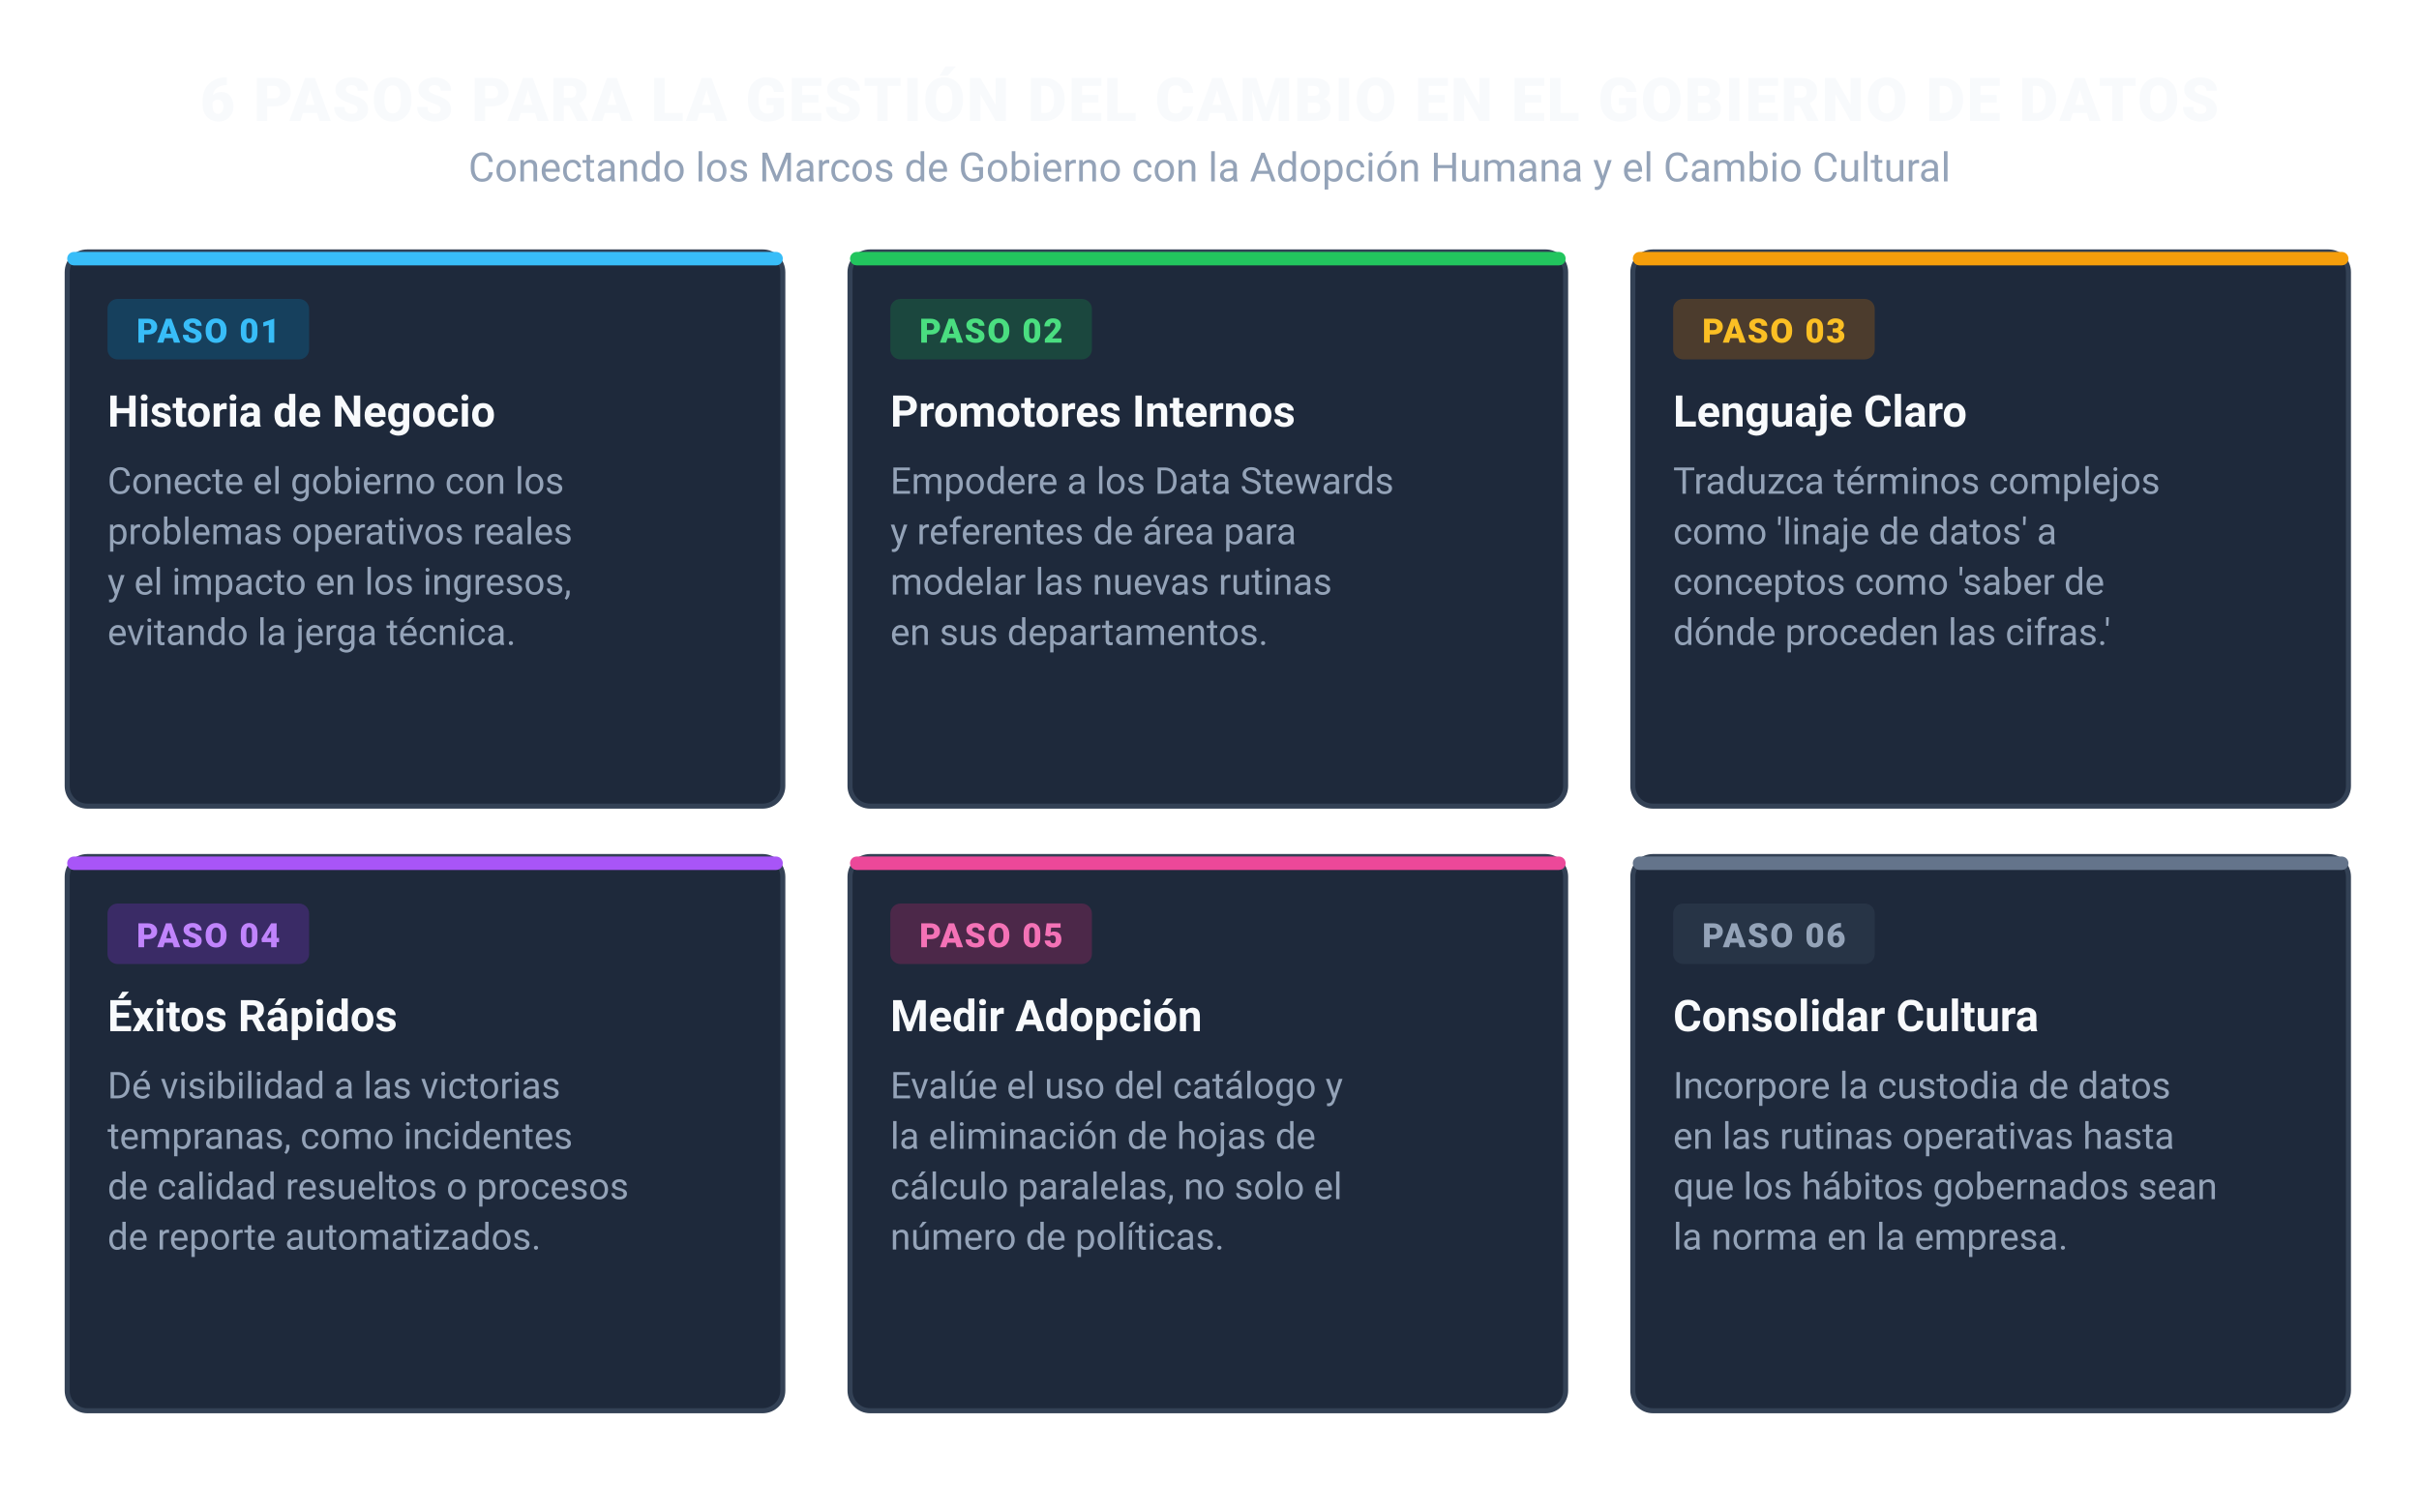
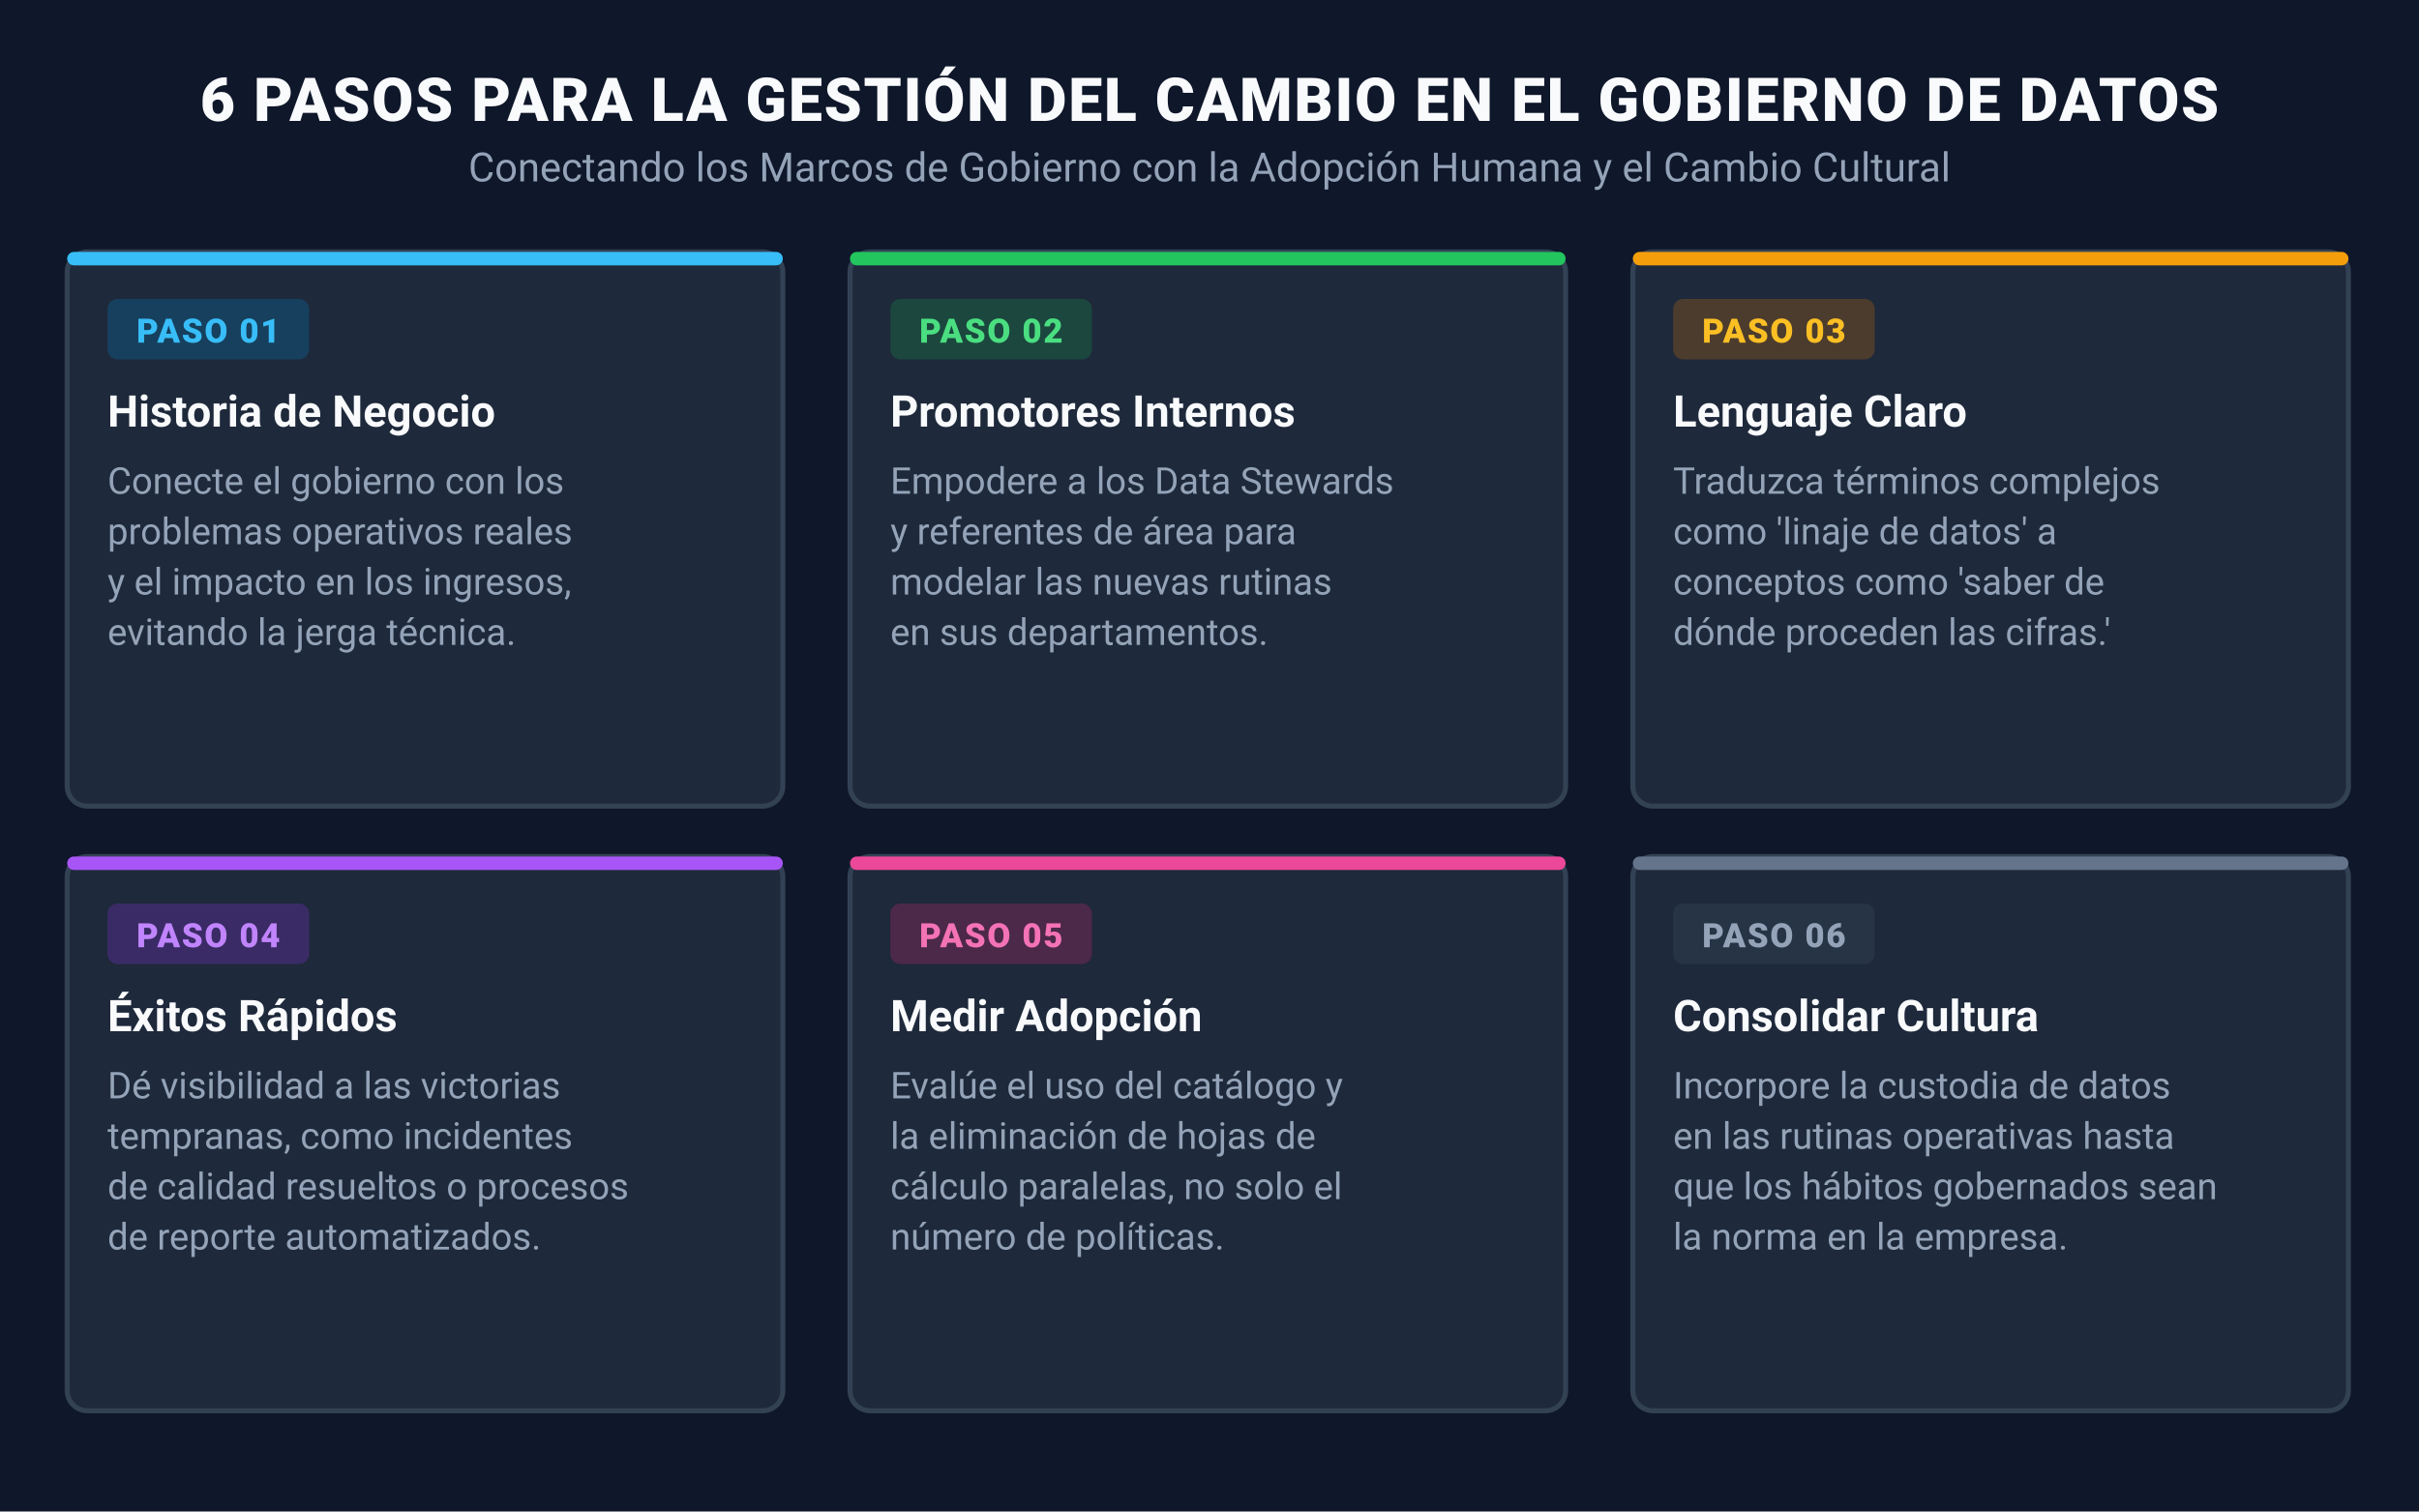
- <svg xmlns="http://www.w3.org/2000/svg" viewBox="0 0 720 450" width="100%" height="100%" style="background-color: #0f172a; font-family: -apple-system, BlinkMacSystemFont, 'Segoe UI', Roboto, Helvetica, Arial, sans-serif;">
+ <svg xmlns="http://www.w3.org/2000/svg" width="720" height="450" viewBox="0 0 720 450" role="img" aria-labelledby="title desc" font-family="system-ui, -apple-system, 'Segoe UI', Roboto, Helvetica, Arial, sans-serif">
+   <rect width="720" height="450" fill="#0f172a" />
  <text x="360" y="36" text-anchor="middle" font-size="18" font-weight="800" fill="#f8fafc" letter-spacing="0.5">6 PASOS PARA LA GESTIÓN DEL CAMBIO EN EL GOBIERNO DE DATOS</text>
  <text x="360" y="54" text-anchor="middle" font-size="12" font-weight="400" fill="#94a3b8">Conectando los Marcos de Gobierno con la Adopción Humana y el Cambio Cultural</text>
  <g transform="translate(20, 75)">
    <rect width="213" height="165" rx="6" fill="#1e293b" stroke="#334155" stroke-width="1.5" />
    <rect width="213" height="4" rx="2" fill="#38bdf8" />
    <rect x="12" y="14" width="60" height="18" rx="3" fill="#0284c7" fill-opacity="0.25" />
    <text x="42" y="27" text-anchor="middle" font-size="10" font-weight="800" fill="#38bdf8" letter-spacing="0.5">PASO 01</text>
    <text x="12" y="52" font-size="13" font-weight="700" fill="#f8fafc">Historia de Negocio</text>
    <text x="12" y="72" font-size="11" font-weight="400" fill="#94a3b8">Conecte el gobierno con los</text>
    <text x="12" y="87" font-size="11" font-weight="400" fill="#94a3b8">problemas operativos reales</text>
    <text x="12" y="102" font-size="11" font-weight="400" fill="#94a3b8">y el impacto en los ingresos,</text>
    <text x="12" y="117" font-size="11" font-weight="400" fill="#94a3b8">evitando la jerga técnica.</text>
  </g>
  <g transform="translate(253, 75)">
    <rect width="213" height="165" rx="6" fill="#1e293b" stroke="#334155" stroke-width="1.5" />
    <rect width="213" height="4" rx="2" fill="#22c55e" />
    <rect x="12" y="14" width="60" height="18" rx="3" fill="#16a34a" fill-opacity="0.25" />
    <text x="42" y="27" text-anchor="middle" font-size="10" font-weight="800" fill="#4ade80" letter-spacing="0.5">PASO 02</text>
    <text x="12" y="52" font-size="13" font-weight="700" fill="#f8fafc">Promotores Internos</text>
    <text x="12" y="72" font-size="11" font-weight="400" fill="#94a3b8">Empodere a los Data Stewards</text>
    <text x="12" y="87" font-size="11" font-weight="400" fill="#94a3b8">y referentes de área para</text>
    <text x="12" y="102" font-size="11" font-weight="400" fill="#94a3b8">modelar las nuevas rutinas</text>
    <text x="12" y="117" font-size="11" font-weight="400" fill="#94a3b8">en sus departamentos.</text>
  </g>
  <g transform="translate(486, 75)">
    <rect width="213" height="165" rx="6" fill="#1e293b" stroke="#334155" stroke-width="1.5" />
    <rect width="213" height="4" rx="2" fill="#f59e0b" />
    <rect x="12" y="14" width="60" height="18" rx="3" fill="#d97706" fill-opacity="0.25" />
    <text x="42" y="27" text-anchor="middle" font-size="10" font-weight="800" fill="#fbbf24" letter-spacing="0.5">PASO 03</text>
    <text x="12" y="52" font-size="13" font-weight="700" fill="#f8fafc">Lenguaje Claro</text>
    <text x="12" y="72" font-size="11" font-weight="400" fill="#94a3b8">Traduzca términos complejos</text>
    <text x="12" y="87" font-size="11" font-weight="400" fill="#94a3b8">como 'linaje de datos' a</text>
    <text x="12" y="102" font-size="11" font-weight="400" fill="#94a3b8">conceptos como 'saber de</text>
    <text x="12" y="117" font-size="11" font-weight="400" fill="#94a3b8">dónde proceden las cifras.'</text>
  </g>
  <g transform="translate(20, 255)">
    <rect width="213" height="165" rx="6" fill="#1e293b" stroke="#334155" stroke-width="1.5" />
    <rect width="213" height="4" rx="2" fill="#a855f7" />
    <rect x="12" y="14" width="60" height="18" rx="3" fill="#9333ea" fill-opacity="0.25" />
    <text x="42" y="27" text-anchor="middle" font-size="10" font-weight="800" fill="#c084fc" letter-spacing="0.5">PASO 04</text>
    <text x="12" y="52" font-size="13" font-weight="700" fill="#f8fafc">Éxitos Rápidos</text>
    <text x="12" y="72" font-size="11" font-weight="400" fill="#94a3b8">Dé visibilidad a las victorias</text>
    <text x="12" y="87" font-size="11" font-weight="400" fill="#94a3b8">tempranas, como incidentes</text>
    <text x="12" y="102" font-size="11" font-weight="400" fill="#94a3b8">de calidad resueltos o procesos</text>
    <text x="12" y="117" font-size="11" font-weight="400" fill="#94a3b8">de reporte automatizados.</text>
  </g>
  <g transform="translate(253, 255)">
    <rect width="213" height="165" rx="6" fill="#1e293b" stroke="#334155" stroke-width="1.5" />
    <rect width="213" height="4" rx="2" fill="#ec4899" />
    <rect x="12" y="14" width="60" height="18" rx="3" fill="#db2777" fill-opacity="0.25" />
    <text x="42" y="27" text-anchor="middle" font-size="10" font-weight="800" fill="#f472b6" letter-spacing="0.5">PASO 05</text>
    <text x="12" y="52" font-size="13" font-weight="700" fill="#f8fafc">Medir Adopción</text>
    <text x="12" y="72" font-size="11" font-weight="400" fill="#94a3b8">Evalúe el uso del catálogo y</text>
    <text x="12" y="87" font-size="11" font-weight="400" fill="#94a3b8">la eliminación de hojas de</text>
    <text x="12" y="102" font-size="11" font-weight="400" fill="#94a3b8">cálculo paralelas, no solo el</text>
    <text x="12" y="117" font-size="11" font-weight="400" fill="#94a3b8">número de políticas.</text>
  </g>
  <g transform="translate(486, 255)">
    <rect width="213" height="165" rx="6" fill="#1e293b" stroke="#334155" stroke-width="1.5" />
    <rect width="213" height="4" rx="2" fill="#64748b" />
    <rect x="12" y="14" width="60" height="18" rx="3" fill="#475569" fill-opacity="0.25" />
    <text x="42" y="27" text-anchor="middle" font-size="10" font-weight="800" fill="#94a3b8" letter-spacing="0.5">PASO 06</text>
    <text x="12" y="52" font-size="13" font-weight="700" fill="#f8fafc">Consolidar Cultura</text>
    <text x="12" y="72" font-size="11" font-weight="400" fill="#94a3b8">Incorpore la custodia de datos</text>
    <text x="12" y="87" font-size="11" font-weight="400" fill="#94a3b8">en las rutinas operativas hasta</text>
    <text x="12" y="102" font-size="11" font-weight="400" fill="#94a3b8">que los hábitos gobernados sean</text>
    <text x="12" y="117" font-size="11" font-weight="400" fill="#94a3b8">la norma en la empresa.</text>
  </g>
</svg>
